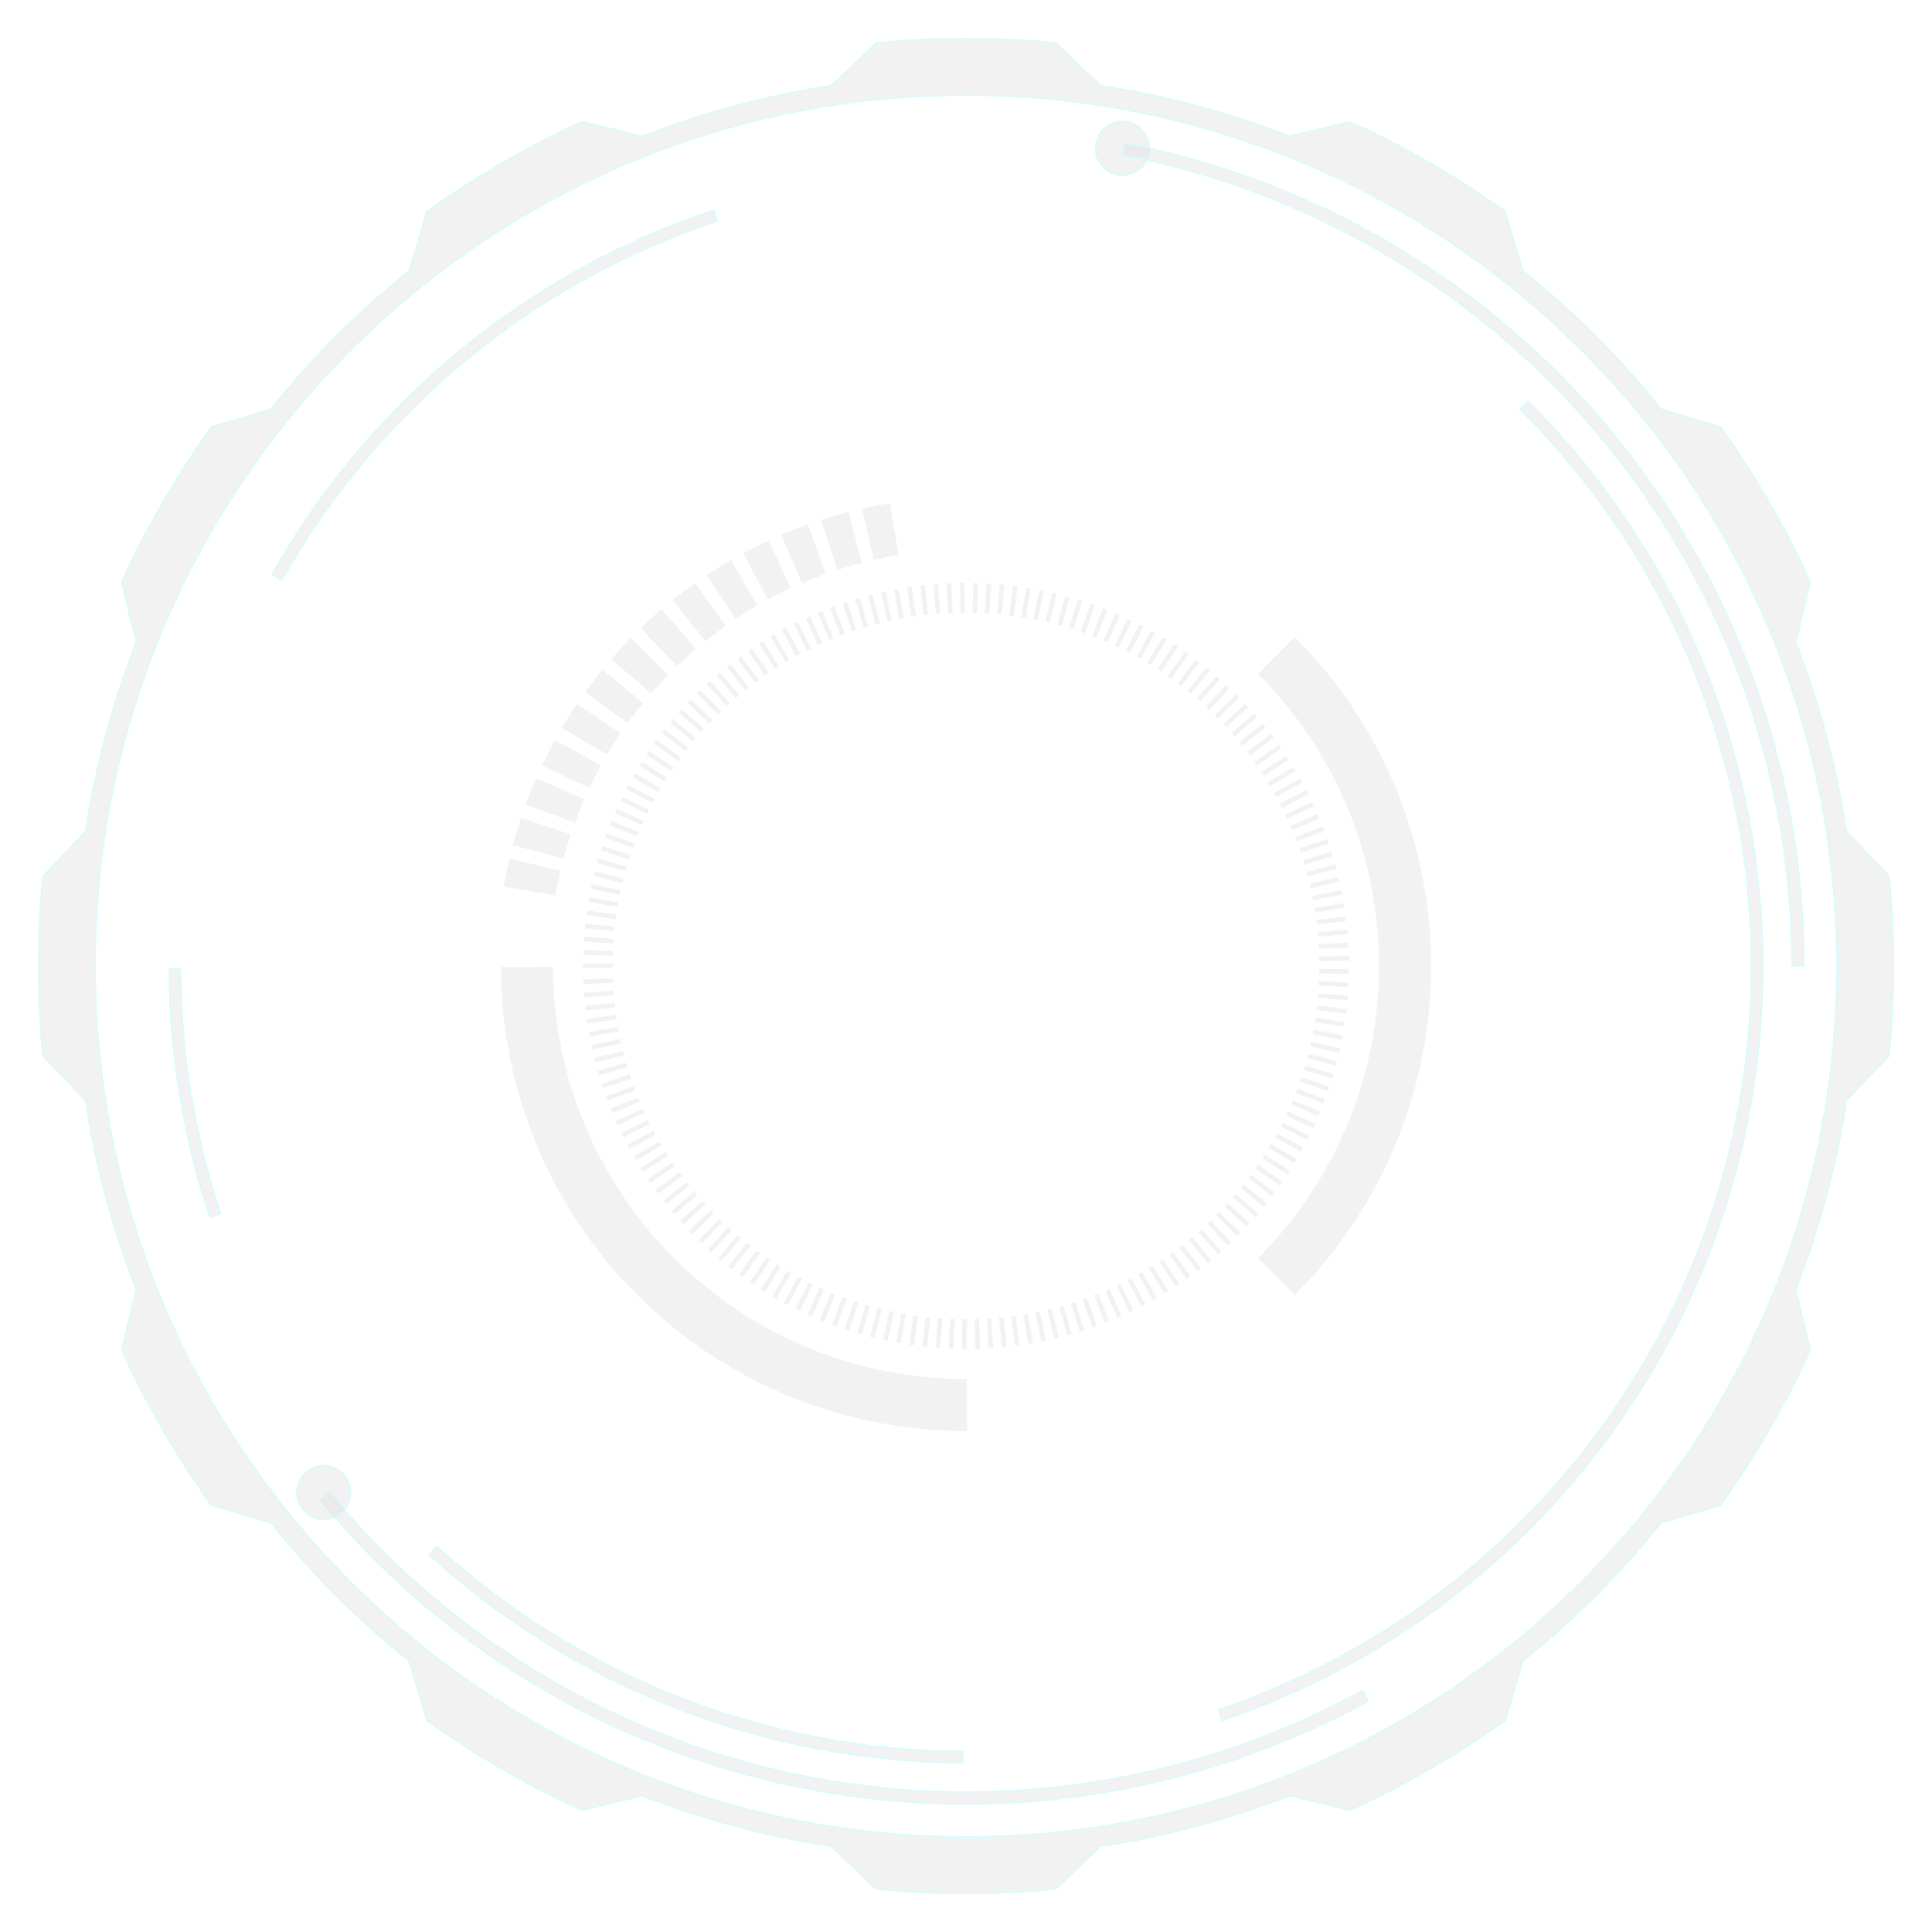
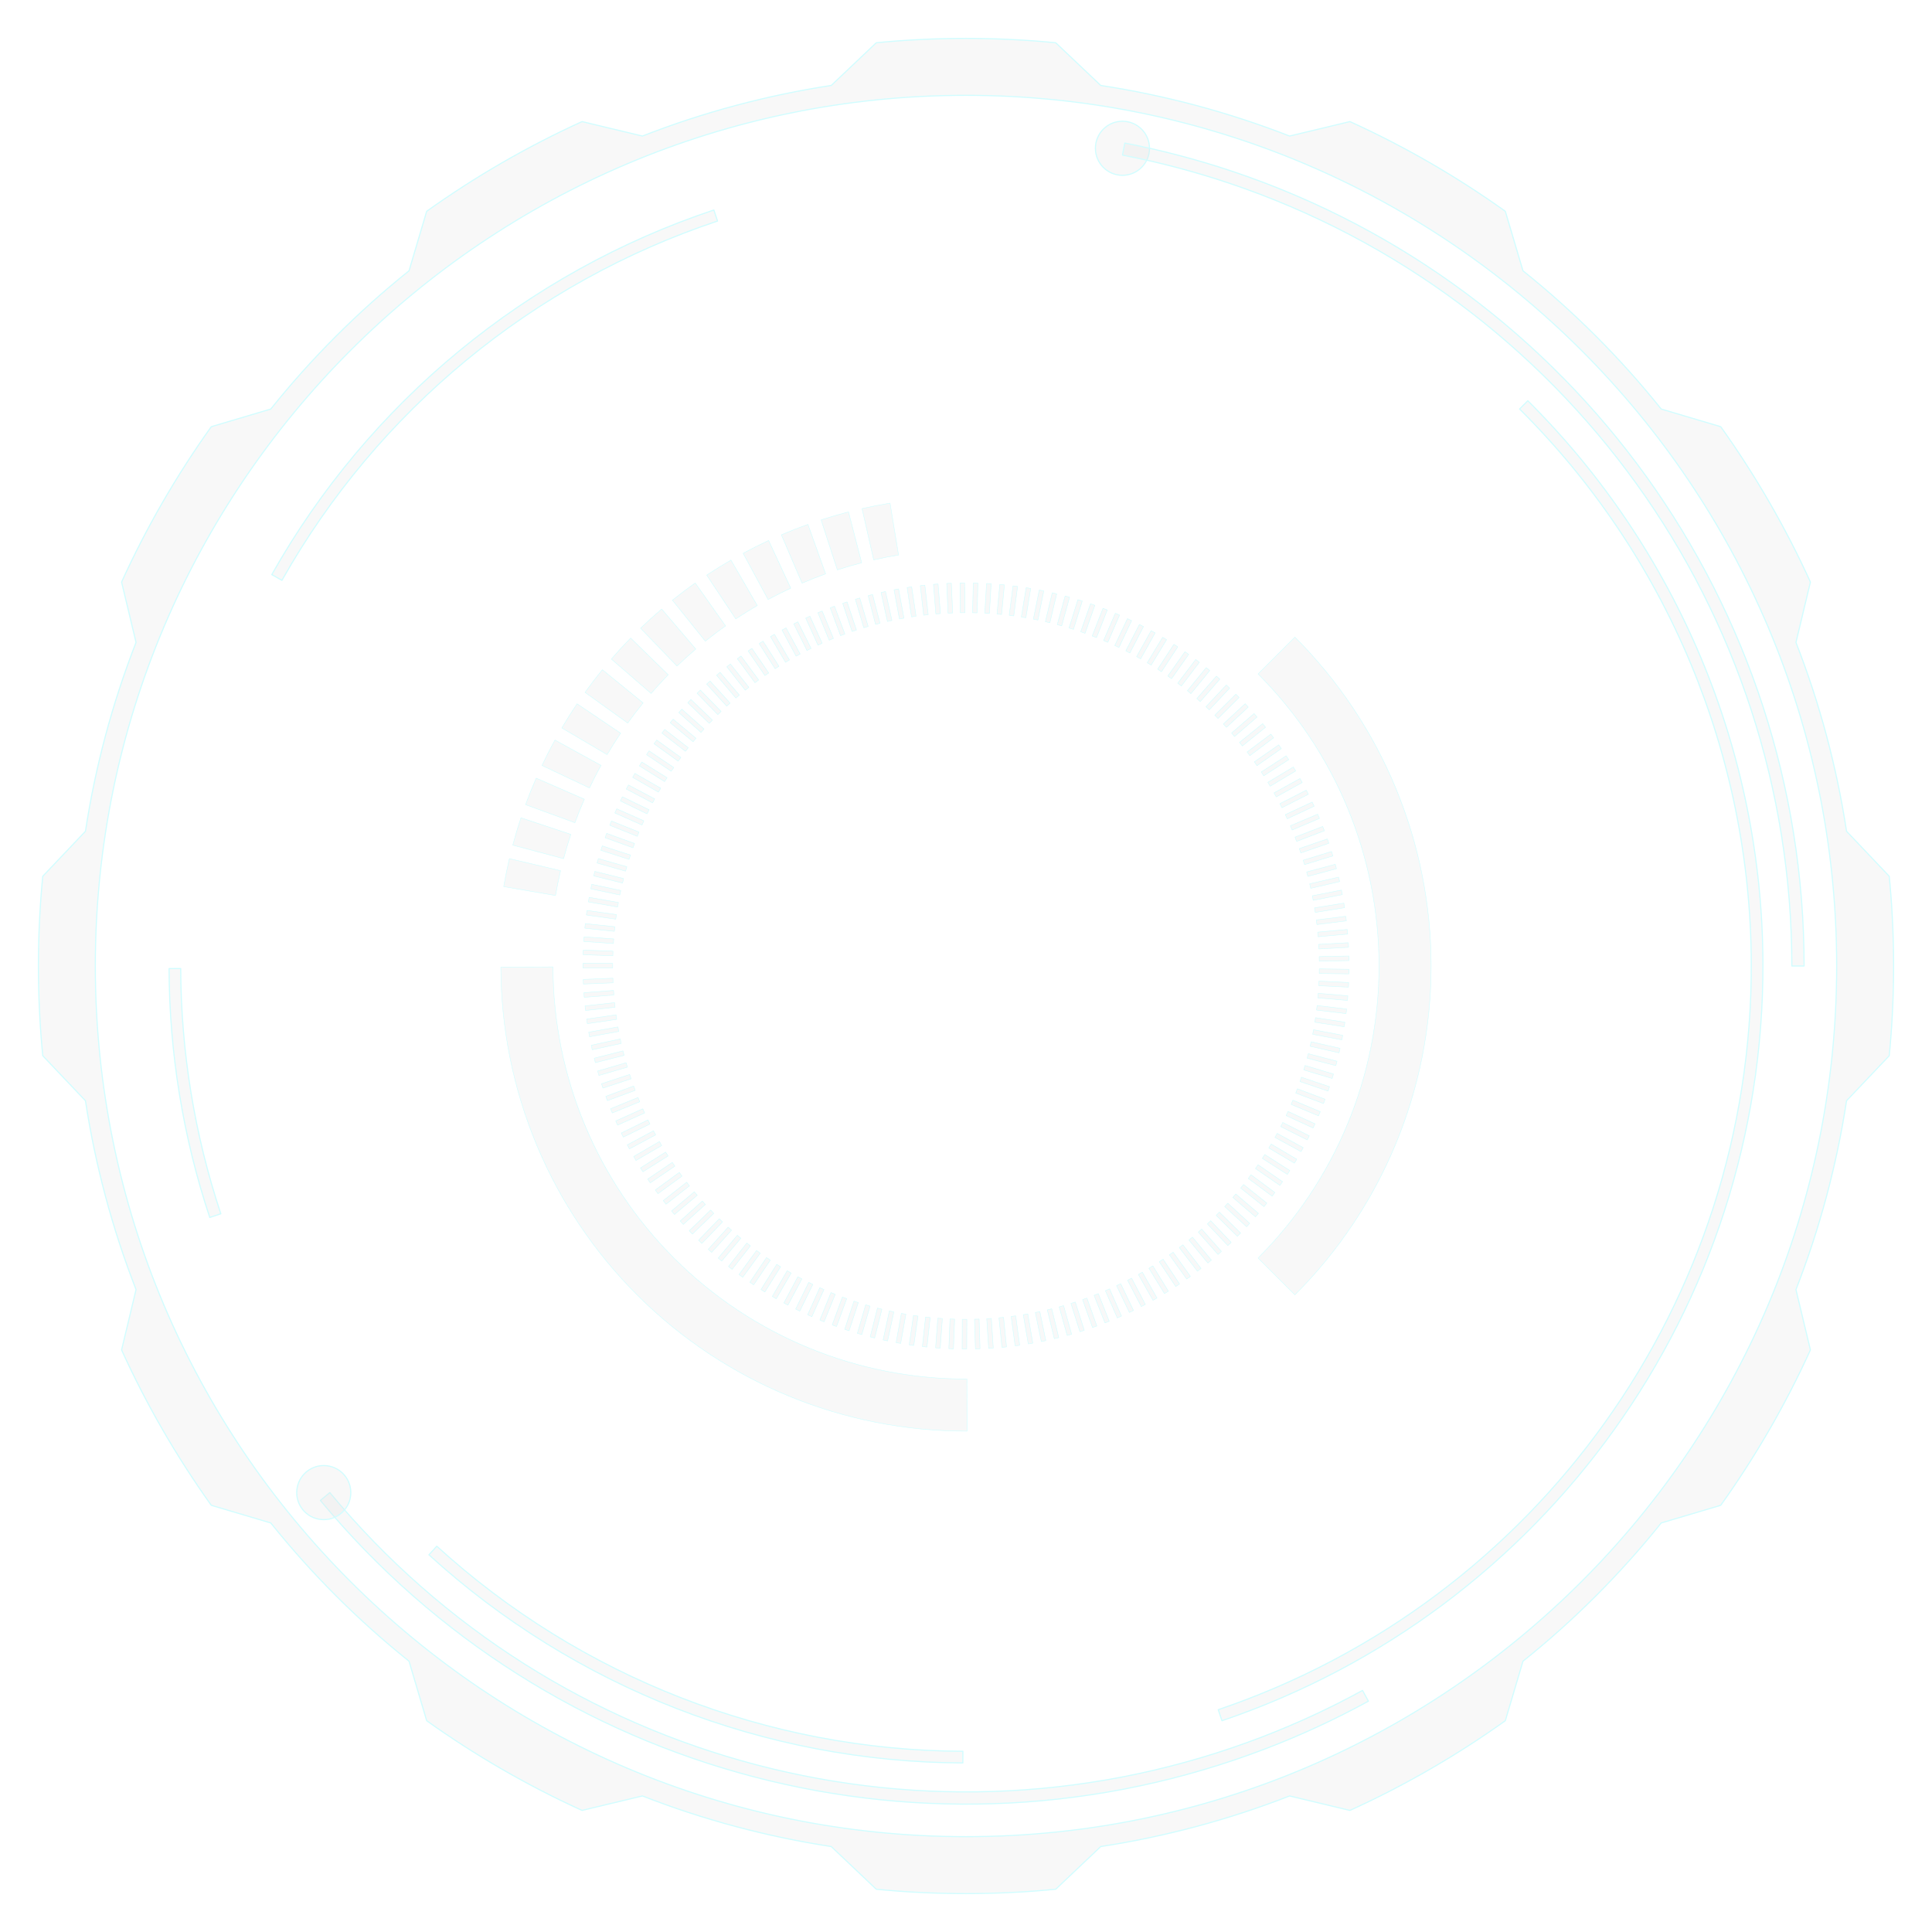
- <svg xmlns="http://www.w3.org/2000/svg" xmlns:xlink="http://www.w3.org/1999/xlink" width="100%" height="100%" viewBox="0 0 4000 4000" version="1.1" style="fill-rule:evenodd;clip-rule:evenodd;stroke-linecap:round;stroke-linejoin:round;stroke-miterlimit:1.5;fill:#E0E0DF;fill-opacity:0.4;stroke:#light;">
+ <svg xmlns="http://www.w3.org/2000/svg" xmlns:xlink="http://www.w3.org/1999/xlink" width="100%" height="100%" viewBox="0 0 4000 4000" version="1.1" style="fill-rule:evenodd;clip-rule:evenodd;stroke-linecap:round;stroke-linejoin:round;stroke-miterlimit:1.5;fill:#E0E0DF;fill-opacity:0.2;stroke:#D1FDFF;">
  <use xlink:href="#_Image1" x="456.996" y="457.124" width="3085.98px" height="3086.04px" transform="matrix(0.999993,0,0,0.99969,0,0)" />
  <path d="M2529.93,3562.59c671.354,-227.681 1122.24,-858.75 1120.06,-1567.66c-1.345,-437.606 -176.473,-856.753 -486.858,-1165.24l-17.011,17.115c305.845,303.971 478.412,716.989 479.738,1148.19c2.147,698.539 -442.145,1320.38 -1103.68,1544.73l7.75,22.853Z" style="stroke:#D1FDFF;stroke-width:2.33px;" />
  <path d="M1477.96,434.76c-388.13,129.45 -714.322,398.487 -915.263,754.893l21.021,11.851c198.002,-351.193 519.423,-616.296 901.877,-743.852l-7.635,-22.892Z" style="stroke:#D1FDFF;stroke-width:2.33px;" />
  <path d="M888.071,3219.06c302.289,275.724 696.238,429.302 1105.38,430.925l0.096,-24.131c-403.161,-1.6 -791.349,-152.931 -1089.22,-424.622l-16.262,17.828Z" style="stroke:#D1FDFF;stroke-width:2.33px;" />
  <path d="M350.009,2005.3c0.563,175.162 29.014,349.117 84.284,515.331l22.898,-7.615c-54.462,-163.783 -82.496,-335.193 -83.051,-507.793l-24.131,0.077Z" style="stroke:#D1FDFF;stroke-width:2.33px;" />
  <path d="M663.312,3106.45c475.376,574.298 1264.46,780.759 1960.19,512.875c71.968,-27.711 142.009,-60.189 209.657,-97.218l-12.185,-22.26c-66.658,36.487 -135.675,68.49 -206.591,95.795c-685.554,263.966 -1463.1,60.525 -1931.52,-505.374l-19.55,16.182Z" style="stroke:#D1FDFF;stroke-width:2.33px;" />
  <circle cx="2323.91" cy="307" r="56" style="stroke:#D1FDFF;stroke-width:2.33px;" />
  <circle cx="670.312" cy="3090.26" r="56" style="stroke:#D1FDFF;stroke-width:2.33px;" />
  <path d="M2185.74,88.503c-123.536,-12.004 -247.944,-12.004 -371.48,-0l-93.233,88.401c-133.775,20.471 -264.89,55.603 -390.977,104.762l-124.943,-29.941c-112.987,51.372 -220.728,113.576 -321.711,185.74l-36.541,123.174c-105.618,84.615 -201.601,180.598 -286.216,286.216l-123.174,36.541c-72.164,100.983 -134.368,208.724 -185.74,321.711l29.941,124.943c-49.159,126.087 -84.291,257.202 -104.762,390.977l-88.401,93.233c-12.004,123.536 -12.004,247.944 -0,371.48l88.401,93.233c20.471,133.775 55.603,264.89 104.762,390.977l-29.941,124.943c51.372,112.987 113.576,220.728 185.74,321.711l123.174,36.541c84.615,105.618 180.598,201.601 286.216,286.216l36.541,123.174c100.983,72.164 208.724,134.368 321.711,185.74l124.943,-29.941c126.087,49.159 257.202,84.291 390.977,104.762l93.233,88.401c123.536,12.004 247.944,12.004 371.48,0l93.233,-88.401c133.775,-20.471 264.89,-55.603 390.977,-104.762l124.943,29.941c112.987,-51.372 220.728,-113.576 321.711,-185.74l36.541,-123.174c105.618,-84.615 201.601,-180.598 286.216,-286.216l123.174,-36.541c72.164,-100.983 134.368,-208.724 185.74,-321.711l-29.941,-124.943c49.159,-126.087 84.291,-257.202 104.762,-390.977l88.401,-93.233c12.004,-123.536 12.004,-247.944 0,-371.48l-88.401,-93.233c-20.471,-133.775 -55.603,-264.89 -104.762,-390.977l29.941,-124.943c-51.372,-112.987 -113.576,-220.728 -185.74,-321.711l-123.174,-36.541c-84.615,-105.618 -180.598,-201.601 -286.216,-286.216l-36.541,-123.174c-100.983,-72.164 -208.724,-134.368 -321.711,-185.74l-124.943,29.941c-126.087,-49.159 -257.202,-84.291 -390.977,-104.762l-93.233,-88.401Zm-185.74,108.872c994.896,-0 1802.62,807.729 1802.62,1802.62c0,994.896 -807.729,1802.62 -1802.62,1802.62c-994.896,0 -1802.62,-807.729 -1802.62,-1802.62c-0,-994.896 807.729,-1802.62 1802.62,-1802.62Z" style="stroke:#D1FDFF;stroke-width:2.33px;" />
  <path d="M3735.21,1999.97c-0.013,-745.52 -476.234,-1407.71 -1183,-1644.97c-73.11,-24.543 -147.774,-44.184 -223.497,-58.793l-4.808,24.918c74.616,14.395 148.188,33.75 220.229,57.933c696.424,233.785 1165.68,886.291 1165.69,1620.91l25.378,-0Z" style="stroke:#D1FDFF;stroke-width:2.33px;" />
  <path d="M2680.93,2680.94c180.597,-180.598 282.056,-425.541 282.056,-680.944c-0,-255.403 -101.459,-500.346 -282.056,-680.944l-76.299,76.299c160.362,160.362 250.453,377.859 250.453,604.645c-0,226.786 -90.091,444.283 -250.453,604.645l76.299,76.299Z" />
  <path d="M1036.98,2002.16c0.573,255.403 102.58,500.118 283.582,680.31c181.002,180.193 426.171,281.102 681.574,280.53l-0.242,-107.902c-226.785,0.508 -444.484,-89.095 -605.205,-249.097c-160.721,-160.002 -251.298,-377.297 -251.807,-604.082l-107.902,0.241Z" />
  <path d="M1054.64,1777.73c-4.508,19.172 -8.432,38.477 -11.765,57.887l107.242,18.419c2.96,-17.235 6.444,-34.377 10.447,-51.4l-105.924,-24.906Zm23.974,-84.579c-6.223,18.685 -11.876,37.556 -16.952,56.585l105.137,28.042c4.507,-16.897 9.527,-33.653 15.053,-50.245l-103.238,-34.382Zm31.525,-82.066c-7.887,18.047 -15.224,36.329 -21.999,54.821l102.17,37.435c6.016,-16.42 12.531,-32.654 19.534,-48.678l-99.705,-43.578Zm38.817,-78.877c-9.487,17.259 -18.446,34.802 -26.867,52.606l98.367,46.521c7.476,-15.809 15.432,-31.387 23.856,-46.712l-95.356,-52.415Zm45.792,-75.045c-11.009,16.331 -21.519,32.992 -31.515,49.962l93.757,55.226c8.875,-15.068 18.207,-29.863 27.983,-44.364l-90.225,-60.824Zm52.39,-70.596c-12.441,15.268 -24.414,30.911 -35.903,46.907l88.377,63.479c10.202,-14.204 20.834,-28.094 31.881,-41.651l-84.355,-68.735Zm58.56,-65.568c-13.771,14.08 -27.109,28.576 -39.998,43.467l82.275,71.211c11.444,-13.223 23.289,-26.095 35.516,-38.597l-77.793,-76.081Zm64.249,-60.005c-14.987,12.778 -29.582,26.008 -43.765,39.673l75.498,78.359c12.594,-12.134 25.554,-23.882 38.862,-35.227l-70.595,-82.805Zm69.413,-53.948c-16.081,11.37 -31.813,23.226 -47.174,35.552l68.103,84.866c13.639,-10.945 27.608,-21.473 41.888,-31.569l-62.817,-88.849Zm74.007,-47.45c-17.044,9.869 -33.783,20.254 -50.196,31.141l60.149,90.676c14.573,-9.667 29.437,-18.888 44.571,-27.651l-54.524,-94.166Zm77.995,-40.563c-17.867,8.287 -35.477,17.116 -52.806,26.474l51.702,95.745c15.387,-8.31 31.024,-16.149 46.889,-23.508l-45.785,-98.711Zm81.343,-33.343c-18.543,6.637 -36.879,13.837 -54.984,21.59l42.832,100.028c16.076,-6.884 32.358,-13.277 48.823,-19.171l-36.671,-102.447Zm84.025,-25.85c-19.067,4.933 -37.979,10.445 -56.711,16.528l33.611,103.492c16.633,-5.402 33.426,-10.296 50.356,-14.677l-27.256,-105.343Zm86.019,-18.146c-19.435,3.188 -38.768,6.968 -57.973,11.332l24.114,106.107c17.053,-3.875 34.22,-7.231 51.477,-10.063l-17.618,-107.376Z" />
  <path d="M1992.26,2731.46c2.577,0.027 5.158,0.04 7.742,0.04c0.606,0 1.211,-0.001 1.766,-0.002l-0.251,61.527l-9.508,-0.039l0.251,-61.526Zm34.866,-0.455l1.882,61.49l-9.504,0.291l-1.882,-61.495c3.165,-0.075 6.325,-0.17 9.504,-0.286Zm-60.219,-0.242c3.159,0.141 6.327,0.262 9.501,0.363l-2.383,61.475l-9.501,-0.368l2.383,-61.47Zm85.545,-1.118l4.012,61.368l-9.488,0.62l-4.012,-61.376c3.185,-0.185 6.365,-0.39 9.488,-0.612Zm-110.86,-0.448c3.156,0.25 6.318,0.48 9.483,0.689l-4.511,61.338l-9.483,-0.697l4.511,-61.33Zm136.125,-1.785l6.134,61.168l-9.46,0.949l-6.135,-61.178c3.16,-0.293 6.314,-0.606 9.461,-0.939Zm-161.371,-0.653c3.146,0.359 6.298,0.698 9.453,1.016l-6.632,61.122l-9.453,-1.026l6.632,-61.112Zm186.545,-2.452l8.247,60.892l-9.422,1.276l-8.248,-60.902c3.165,-0.404 6.323,-0.829 9.423,-1.266Zm-211.693,-0.859c3.13,0.468 6.265,0.915 9.413,1.343l-8.744,60.829l-9.411,-1.352l8.742,-60.82Zm236.745,-3.12l10.349,60.546l-9.372,1.602l-10.351,-60.554c3.127,-0.511 6.247,-1.041 9.374,-1.594Zm-261.763,-1.064c3.111,0.577 6.229,1.133 9.36,1.67l-10.843,60.466l-9.358,-1.678l10.841,-60.458Zm286.661,-3.784l12.438,60.13l-9.311,1.926l-12.439,-60.137c3.117,-0.622 6.226,-1.263 9.312,-1.919Zm-311.519,-1.269c3.094,0.685 6.195,1.351 9.296,1.996l-12.928,60.033l-9.295,-2.002l12.927,-60.027Zm336.234,-4.446l14.511,59.649l-9.238,2.248l-14.513,-59.654c3.099,-0.731 6.189,-1.482 9.24,-2.243Zm-360.901,-1.472c3.066,0.792 6.138,1.565 9.221,2.319l-14.998,59.535l-9.22,-2.323l14.997,-59.531Zm385.401,-5.104l16.569,59.104l-9.155,2.567l-16.569,-59.106c3.071,-0.838 6.134,-1.696 9.155,-2.565Zm-409.846,-1.673c3.036,0.899 6.08,1.779 9.134,2.64l-17.051,58.972l-9.134,-2.641l17.051,-58.971Zm434.102,-5.755l18.608,58.495l-9.061,2.882l-18.607,-58.493c3.037,-0.945 6.065,-1.909 9.06,-2.884Zm-458.295,-1.873c3.004,1.005 6.016,1.991 9.036,2.958l-19.085,58.346l-9.037,-2.956l19.086,-58.348Zm482.276,-6.398l20.627,57.822l-8.955,3.194l-20.626,-57.818c2.995,-1.048 5.982,-2.114 8.954,-3.198Zm-506.188,-2.07c2.965,1.108 5.938,2.198 8.927,3.272l-21.099,57.655l-8.928,-3.267l21.1,-57.66Zm529.865,-7.034l22.624,57.085l-8.839,3.504l-22.622,-57.08c2.947,-1.148 5.884,-2.315 8.837,-3.509Zm-553.466,-2.265c2.929,1.214 5.868,2.409 8.808,3.582l-23.091,56.903l-8.81,-3.575l23.093,-56.91Zm576.81,-7.66l24.598,56.286l-8.712,3.808l-24.595,-56.279c2.917,-1.254 5.823,-2.528 8.709,-3.815Zm-600.072,-2.456c2.879,1.313 5.769,2.607 8.678,3.887l-25.058,56.087l-8.681,-3.878l25.061,-56.096Zm623.056,-8.276l26.545,55.423l-8.575,4.107l-26.541,-55.413c2.877,-1.359 5.744,-2.736 8.571,-4.117Zm-645.95,-2.644c2.835,1.414 5.681,2.809 8.537,4.187l-26.998,55.208l-8.542,-4.177l27.003,-55.218Zm668.545,-8.881l28.465,54.495l-8.428,4.402l-28.459,-54.485c2.828,-1.458 5.645,-2.934 8.422,-4.412Zm-691.045,-2.828c2.786,1.512 5.582,3.006 8.386,4.481l-28.909,54.264l-8.391,-4.47l28.914,-54.275Zm713.225,-9.474l30.352,53.502l-8.27,4.691l-30.346,-53.491c2.771,-1.553 5.532,-3.123 8.264,-4.702Zm-735.303,-3.009c2.727,1.605 5.465,3.192 8.225,4.769l-30.789,53.257l-8.231,-4.759l30.795,-53.267Zm757.043,-10.055l32.204,52.444l-8.102,4.976l-32.198,-52.435c2.706,-1.642 5.401,-3.302 8.096,-4.985Zm-778.675,-3.186c2.674,1.701 5.359,3.385 8.055,5.052l-32.633,52.184l-8.061,-5.041l32.639,-52.195Zm799.948,-10.622l34.02,51.321l-7.925,5.254l-34.014,-51.312c2.653,-1.739 5.294,-3.493 7.919,-5.263Zm-821.107,-3.358c2.609,1.79 5.23,3.563 7.875,5.327l-34.44,51.047l-7.882,-5.318l34.447,-51.056Zm841.889,-11.176l35.795,50.133l-7.738,5.525l-35.789,-50.126c2.59,-1.827 5.168,-3.672 7.732,-5.532Zm-862.552,-3.527c2.548,1.881 5.11,3.746 7.687,5.596l-36.206,49.845l-7.693,-5.587l36.212,-49.854Zm882.82,-11.716l37.526,48.881l-7.542,5.79l-37.521,-48.875c2.519,-1.911 5.024,-3.838 7.537,-5.796Zm-902.963,-3.69c2.483,1.967 4.978,3.919 7.489,5.857l-37.927,48.58l-7.494,-5.851l37.932,-48.586Zm922.692,-12.242l39.21,47.566l-7.337,6.047l-39.205,-47.56c2.454,-2 4.895,-4.014 7.332,-6.053Zm-942.291,-3.849c2.412,2.05 4.837,4.086 7.283,6.112l-39.601,47.251l-7.287,-6.107l39.605,-47.256Zm961.46,-12.752l40.844,46.187l-7.123,6.299l-40.841,-46.185c2.38,-2.078 4.745,-4.172 7.12,-6.301Zm-980.493,-4.004c2.341,2.133 4.695,4.251 7.069,6.359l-41.226,45.861l-7.071,-6.356l41.228,-45.864Zm999.078,-13.248l42.425,44.749l-6.899,6.542l-42.424,-44.748c2.31,-2.163 4.606,-4.34 6.898,-6.543Zm-1017.52,-4.153c2.269,2.215 4.551,4.415 6.846,6.598l-42.796,44.411l-6.847,-6.598l42.797,-44.411Zm1035.5,-13.727l43.951,43.252l-6.669,6.777l-43.951,-43.252c2.243,-2.251 4.472,-4.515 6.669,-6.777Zm-1053.34,-4.298c2.185,2.285 4.384,4.556 6.615,6.83l-44.312,42.901l-6.613,-6.831l44.31,-42.9Zm1070.69,-14.19l45.42,41.697l-6.43,7.004l-45.422,-41.699c2.164,-2.326 4.313,-4.666 6.432,-7.002Zm-1087.9,-4.438c2.104,2.358 4.223,4.703 6.375,7.053l-45.768,41.336l-6.373,-7.056l45.766,-41.333Zm1104.61,-14.637l46.828,40.09l-6.184,7.222l-46.832,-40.093c2.074,-2.388 4.133,-4.79 6.188,-7.219Zm-1121.16,-4.573c2.026,2.436 4.069,4.858 6.129,7.269l-47.165,39.717l-6.125,-7.273l47.161,-39.713Zm1137.2,-15.067l48.175,38.431l-5.929,7.433l-48.181,-38.436c1.994,-2.463 3.973,-4.94 5.935,-7.428Zm-1153.08,-4.702c1.941,2.504 3.898,4.994 5.874,7.476l-48.499,38.048l-5.869,-7.481l48.494,-38.043Zm1168.44,-15.479l49.46,36.724l-5.668,7.633l-49.468,-36.729c1.912,-2.534 3.807,-5.082 5.676,-7.628Zm-1183.63,-4.826c1.86,2.579 3.737,5.144 5.613,7.674l-49.771,36.33l-5.606,-7.679l49.764,-36.325Zm1198.28,-15.874l50.68,34.971l-5.4,7.826l-50.689,-34.977c1.816,-2.589 3.615,-5.19 5.409,-7.82Zm-1212.77,-4.944c1.759,2.625 3.535,5.238 5.345,7.864l-50.979,34.567l-5.336,-7.869l50.97,-34.562Zm1226.69,-16.25l51.836,33.177l-5.125,8.008l-51.847,-33.184c1.731,-2.659 3.446,-5.33 5.136,-8.001Zm-1240.45,-5.057c1.678,2.702 3.374,5.391 5.069,8.044l-52.121,32.764l-5.06,-8.05l52.112,-32.758Zm1253.63,-16.608l52.928,31.344l-4.845,8.181l-52.939,-31.35c1.633,-2.708 3.248,-5.428 4.856,-8.175Zm-1266.64,-5.163c1.578,2.748 3.173,5.484 4.788,8.214l-53.199,30.922l-4.778,-8.221l53.189,-30.915Zm1279.07,-16.947l53.956,29.475l-4.559,8.344l-53.965,-29.481c1.538,-2.764 3.058,-5.539 4.568,-8.338Zm-1291.32,-5.264c1.485,2.807 2.988,5.604 4.5,8.376l-54.211,29.044l-4.49,-8.381l54.201,-29.039Zm1302.97,-17.266l54.918,27.574l-4.266,8.497l-54.928,-27.579c1.445,-2.823 2.872,-5.657 4.276,-8.492Zm-1314.44,-5.357c1.386,2.857 2.79,5.705 4.206,8.527l-55.159,27.133l-4.197,-8.531l55.15,-27.129Zm1325.3,-17.565l55.817,25.642l-3.97,8.64l-55.825,-25.646c1.345,-2.87 2.671,-5.75 3.978,-8.636Zm-1335.97,-5.445c1.284,2.9 2.586,5.789 3.907,8.668l-56.042,25.194l-3.899,-8.672l56.034,-25.19Zm1346.03,-17.842l56.652,23.683l-3.668,8.772l-56.658,-23.686c1.243,-2.912 2.467,-5.834 3.674,-8.769Zm-1355.89,-5.527c1.178,2.933 2.375,5.856 3.602,8.799l-56.86,23.228l-3.596,-8.802l56.854,-23.225Zm1365.13,-18.098l57.423,21.699l-3.361,8.894l-57.428,-21.701c1.141,-2.956 2.263,-5.922 3.366,-8.892Zm-1374.18,-5.601c1.079,2.984 2.178,5.959 3.293,8.919l-57.616,21.237l-3.288,-8.921l57.611,-21.235Zm1382.59,-18.332l58.132,19.692l-3.051,9.005l-58.135,-19.693c1.036,-2.991 2.054,-5.991 3.054,-9.004Zm-1390.8,-5.67c0.977,3.028 1.974,6.048 2.979,9.029l-58.307,19.224l-2.977,-9.03l58.305,-19.223Zm1398.36,-18.543l58.777,17.664l-2.736,9.106l-58.778,-17.665c0.932,-3.027 1.844,-6.064 2.737,-9.105Zm-1405.73,-5.731c0.872,3.065 1.763,6.122 2.661,9.128l-58.936,17.19l-2.662,-9.128l58.937,-17.19Zm1412.44,-18.732l59.36,15.618l-2.42,9.195l-59.357,-15.617c0.824,-3.055 1.629,-6.117 2.417,-9.196Zm-1418.96,-5.784c0.765,3.094 1.549,6.18 2.341,9.215l-59.501,15.138l-2.344,-9.215l59.504,-15.138Zm1424.81,-18.898l59.878,13.553l-2.099,9.273l-59.872,-13.552c0.717,-3.082 1.414,-6.172 2.093,-9.274Zm-1430.46,-5.831c0.654,3.114 1.329,6.222 2.017,9.291l-60.001,13.069l-2.024,-9.291l60.008,-13.069Zm1435.46,-19.041l60.33,11.473l-1.776,9.341l-60.323,-11.472c0.61,-3.108 1.2,-6.223 1.769,-9.342Zm-1440.24,-5.87c0.545,3.128 1.109,6.249 1.693,9.356l-60.436,10.984l-1.701,-9.355l60.444,-10.985Zm1444.36,-19.159l60.715,9.378l-1.451,9.397l-60.706,-9.377c0.501,-3.127 0.982,-6.26 1.442,-9.398Zm-1448.28,-5.902c0.433,3.132 0.887,6.258 1.365,9.409l-60.803,8.885l-1.375,-9.407l60.813,-8.887Zm1451.53,-19.254l61.029,7.27l-1.124,9.441l-61.02,-7.269c0.391,-3.141 0.763,-6.287 1.115,-9.442Zm-1454.57,-5.928c0.327,3.166 0.675,6.326 1.039,9.452l-61.101,6.774l-1.048,-9.45l61.11,-6.776Zm1456.94,-19.326l61.269,5.153l-0.796,9.475l-61.261,-5.152c0.282,-3.155 0.545,-6.314 0.788,-9.476Zm-1459.11,-5.944c0.216,3.155 0.452,6.304 0.711,9.481l-61.324,4.655l-0.719,-9.481l61.332,-4.655Zm1460.62,-19.375l61.432,3.027l-0.468,9.496l-61.425,-3.026c0.174,-3.158 0.328,-6.324 0.461,-9.497Zm-1461.91,-5.955c0.109,3.176 0.237,6.346 0.385,9.5l-61.47,2.527l-0.39,-9.5l61.475,-2.527Zm1462.55,-19.4l61.51,0.896l-0.139,9.506l-61.507,-0.895c0.065,-3.181 0.111,-6.346 0.136,-9.507Zm-1462.96,-11.267c-0.014,1.821 -0.02,3.596 -0.02,5.372c-0,1.373 0.004,2.744 0.012,4.136l-61.535,-0.052l0.008,-9.508l61.535,0.052Zm1462.73,-14.095l61.5,-1.237l0.192,9.506l-61.504,1.237c-0.042,-3.193 -0.105,-6.381 -0.188,-9.506Zm-1462.11,-11.259c-0.131,3.161 -0.242,6.329 -0.332,9.502l-61.491,-2.185l0.338,-9.502l61.485,2.185Zm1461.01,-14.08l61.404,-3.368l0.521,9.494l-61.411,3.368c-0.151,-3.176 -0.323,-6.347 -0.514,-9.494Zm-1459.53,-11.24c-0.239,3.157 -0.459,6.319 -0.658,9.485l-61.361,-4.314l0.667,-9.484l61.352,4.313Zm1457.56,-14.047l61.226,-5.493l0.85,9.47l-61.236,5.493c-0.26,-3.153 -0.539,-6.301 -0.84,-9.47Zm-1455.2,-11.207c-0.349,3.147 -0.678,6.3 -0.986,9.457l-61.15,-6.436l0.995,-9.456l61.141,6.435Zm1452.36,-13.998l60.973,-7.609l1.178,9.435l-60.984,7.61c-0.37,-3.161 -0.76,-6.316 -1.167,-9.436Zm-1449.13,-11.16c-0.457,3.132 -0.895,6.271 -1.312,9.417l-60.865,-8.548l1.322,-9.416l60.855,8.547Zm1445.42,-13.932l60.648,-9.714l1.504,9.388l-60.658,9.715c-0.476,-3.125 -0.973,-6.244 -1.494,-9.389Zm-1441.31,-11.099c-0.567,3.117 -1.114,6.241 -1.64,9.366l-60.507,-10.65l1.648,-9.364l60.499,10.648Zm1436.73,-13.85l60.255,-11.806l1.828,9.331l-60.262,11.807c-0.587,-3.117 -1.194,-6.227 -1.821,-9.332Zm-1431.76,-11.024c-0.675,3.094 -1.33,6.196 -1.966,9.303l-60.08,-12.736l1.971,-9.302l60.075,12.735Zm1426.3,-13.749l59.794,-13.885l2.15,9.262l-59.798,13.885c-0.697,-3.101 -1.414,-6.195 -2.146,-9.262Zm-1420.46,-10.937c-0.782,3.068 -1.545,6.143 -2.289,9.228l-59.588,-14.807l2.293,-9.227l59.584,14.806Zm1414.15,-13.632l59.267,-15.946l2.471,9.181l-59.27,15.947c-0.806,-3.077 -1.631,-6.146 -2.468,-9.182Zm-1407.45,-10.835c-0.889,3.039 -1.759,6.086 -2.61,9.143l-59.031,-16.862l2.612,-9.142l59.029,16.861Zm1400.28,-13.498l58.678,-17.991l2.787,9.09l-58.677,17.991c-0.912,-3.045 -1.844,-6.083 -2.788,-9.09Zm-1392.73,-10.72c-0.995,3.007 -1.972,6.023 -2.929,9.046l-58.409,-18.898l2.926,-9.046l58.412,18.898Zm1384.71,-13.347l58.024,-20.016l3.101,8.988l-58.022,20.015c-1.016,-3.006 -2.051,-6.003 -3.103,-8.987Zm-1376.32,-10.592c-1.1,2.971 -2.182,5.951 -3.243,8.938l-57.725,-20.914l3.238,-8.939l57.73,20.915Zm1367.47,-13.18l57.308,-22.021l3.41,8.876l-57.303,22.018c-1.117,-2.96 -2.253,-5.91 -3.415,-8.873Zm-1358.25,-10.451c-1.204,2.932 -2.39,5.875 -3.553,8.819l-56.978,-22.907l3.547,-8.822l56.984,22.91Zm1348.57,-12.997l56.528,-24.002l3.716,8.752l-56.52,23.998c-1.226,-2.932 -2.47,-5.854 -3.724,-8.748Zm-1338.53,-10.298c-1.305,2.889 -2.593,5.789 -3.858,8.69l-56.168,-24.877l3.85,-8.693l56.176,24.88Zm1328.04,-12.798l55.685,-25.957l4.017,8.618l-55.676,25.953c-1.319,-2.87 -2.656,-5.73 -4.026,-8.614Zm-1317.19,-10.132c-1.405,2.84 -2.791,5.69 -4.159,8.55l-55.294,-26.819l4.149,-8.555l55.304,26.824Zm1305.91,-12.583l54.777,-27.885l4.313,8.473l-54.767,27.88c-1.419,-2.825 -2.856,-5.64 -4.323,-8.468Zm-1294.27,-9.954c-1.504,2.792 -2.991,5.596 -4.454,8.4l-54.356,-28.733l4.444,-8.406l54.366,28.739Zm1282.2,-12.355l53.804,-29.782l4.604,8.319l-53.794,29.776c-1.515,-2.772 -3.048,-5.533 -4.614,-8.313Zm-1269.79,-9.764c-1.599,2.737 -3.18,5.485 -4.742,8.24l-53.354,-30.615l4.732,-8.247l53.364,30.622Zm1256.95,-12.111l52.766,-31.646l4.89,8.154l-52.756,31.64c-1.618,-2.732 -3.254,-5.451 -4.9,-8.148Zm-1243.78,-9.564c-1.689,2.675 -3.362,5.361 -5.025,8.072l-52.287,-32.464l5.015,-8.078l52.297,32.47Zm1230.2,-11.853l51.663,-33.473l5.17,7.98l-51.654,33.466c-1.703,-2.66 -3.423,-5.308 -5.179,-7.973Zm-1216.29,-9.352c-1.787,2.625 -3.558,5.261 -5.301,7.893l-51.156,-34.274l5.293,-7.898l51.164,34.279Zm1201.97,-11.581l50.496,-35.26l5.443,7.795l-50.487,35.254c-1.795,-2.6 -3.606,-5.189 -5.452,-7.789Zm-1187.33,-9.129c-1.871,2.553 -3.727,5.12 -5.57,7.705l-49.96,-36.043l5.563,-7.711l49.967,36.049Zm1172.3,-11.297l49.264,-37.004l5.71,7.602l-49.256,36.999c-1.893,-2.55 -3.802,-5.087 -5.718,-7.597Zm-1156.96,-8.895c-1.96,2.489 -3.904,4.991 -5.833,7.508l-48.7,-37.769l5.827,-7.513l48.706,37.774Zm1141.23,-10.999l47.968,-38.703l5.97,7.399l-47.961,38.699c-1.971,-2.471 -3.958,-4.93 -5.977,-7.395Zm-1125.21,-8.652c-2.045,2.421 -4.074,4.855 -6.089,7.302l-47.377,-39.447l6.084,-7.306l47.382,39.451Zm1108.81,-10.688l46.608,-40.353l6.224,7.188l-46.605,40.349c-2.066,-2.415 -4.148,-4.817 -6.227,-7.184Zm-1092.11,-8.399c-2.127,2.35 -4.24,4.713 -6.336,7.089l-45.992,-41.076l6.334,-7.091l45.994,41.078Zm1075.05,-10.365l45.188,-41.951l6.469,6.968l-45.186,41.949c-2.141,-2.334 -4.296,-4.654 -6.471,-6.966Zm-1057.71,-8.136c-2.211,2.279 -4.407,4.572 -6.577,6.867l-44.546,-42.651l6.576,-6.868l44.547,42.652Zm1040.02,-10.03l43.709,-43.494l6.706,6.74l-43.708,43.494c-2.218,-2.257 -4.45,-4.5 -6.707,-6.74Zm-1022.05,-7.863c-2.283,2.197 -4.552,4.409 -6.808,6.636l-43.042,-44.171l6.809,-6.635l43.041,44.17Zm1003.75,-9.683l42.172,-44.98l6.936,6.503l-42.174,44.982c-2.295,-2.182 -4.605,-4.349 -6.934,-6.505Zm-985.172,-7.581c-2.357,2.116 -4.7,4.248 -7.033,6.398l-41.482,-45.633l7.036,-6.396l41.479,45.631Zm966.272,-9.325l40.58,-46.407l7.157,6.258l-40.583,46.411c-2.376,-2.107 -4.766,-4.198 -7.154,-6.262Zm-947.116,-7.29c-2.435,2.04 -4.858,4.095 -7.249,6.152l-39.867,-47.035l7.252,-6.148l39.864,47.031Zm927.644,-8.955l38.937,-47.774l7.37,6.007l-38.941,47.779c-2.443,-2.02 -4.899,-4.025 -7.366,-6.012Zm-907.926,-6.991c-2.505,1.955 -4.997,3.927 -7.457,5.899l-38.202,-48.376l7.461,-5.892l38.198,48.369Zm887.906,-8.575l37.244,-49.077l7.574,5.748l-37.249,49.084c-2.507,-1.931 -5.026,-3.847 -7.569,-5.755Zm-867.65,-6.682c-2.563,1.861 -5.113,3.739 -7.656,5.638l-36.489,-49.652l7.661,-5.631l36.484,49.645Zm847.104,-8.183l35.505,-50.318l7.769,5.482l-35.511,50.326c-2.578,-1.849 -5.168,-3.681 -7.763,-5.49Zm-826.333,-6.367c-2.63,1.775 -5.247,3.566 -7.846,5.371l-34.731,-50.865l7.852,-5.362l34.725,50.856Zm805.285,-7.781l33.724,-51.494l7.954,5.209l-33.73,51.503c-2.642,-1.76 -5.297,-3.503 -7.948,-5.218Zm-784.023,-6.042c-2.686,1.682 -5.362,3.381 -8.027,5.096l-32.93,-52.013l8.033,-5.086l32.924,52.003Zm762.498,-7.37l31.902,-52.605l8.13,4.93l-31.909,52.615c-2.698,-1.665 -5.407,-3.312 -8.123,-4.94Zm-740.768,-5.709c-2.734,1.581 -5.456,3.18 -8.199,4.815l-31.092,-53.097l8.205,-4.804l31.086,53.086Zm718.789,-6.949l30.044,-53.653l8.296,4.646l-30.05,53.663c-2.752,-1.57 -5.516,-3.122 -8.29,-4.656Zm-696.618,-5.37c-2.794,1.49 -5.576,2.996 -8.361,4.528l-29.217,-54.115l8.366,-4.517l29.212,54.104Zm674.213,-6.518l28.152,-54.635l8.452,4.355l-28.157,54.645c-2.801,-1.47 -5.612,-2.923 -8.447,-4.365Zm-651.627,-5.023c-2.845,1.392 -5.679,2.801 -8.513,4.234l-27.31,-55.067l8.517,-4.225l27.306,55.058Zm628.821,-6.08l26.229,-55.553l8.598,4.059l-26.234,55.563c-2.855,-1.375 -5.721,-2.732 -8.593,-4.069Zm-605.846,-4.669c-2.887,1.29 -5.764,2.598 -8.655,3.935l-25.374,-55.956l8.66,-3.926l25.369,55.947Zm582.666,-5.632l24.279,-56.408l8.733,3.759l-24.282,56.415c-2.903,-1.275 -5.815,-2.531 -8.73,-3.766Zm-559.329,-4.309c-2.947,1.195 -5.885,2.409 -8.788,3.63l-23.409,-56.78l8.79,-3.624l23.407,56.774Zm535.803,-5.178l22.302,-57.199l8.859,3.454l-22.305,57.204c-2.944,-1.172 -5.897,-2.325 -8.856,-3.459Zm-512.133,-3.944c-2.972,1.086 -5.935,2.191 -8.909,3.322l-21.421,-57.541l8.911,-3.317l21.419,57.536Zm488.29,-4.716l20.302,-57.927l8.973,3.144l-20.304,57.931c-2.979,-1.068 -5.968,-2.116 -8.971,-3.148Zm-464.316,-3.573c-3.016,0.984 -6.024,1.988 -9.019,3.008l-19.41,-58.238l9.021,-3.006l19.408,58.236Zm440.184,-4.248l18.281,-58.593l9.076,2.832l-18.281,58.593c-3.015,-0.963 -6.04,-1.907 -9.076,-2.832Zm-415.934,-3.198c-3.053,0.879 -6.098,1.777 -9.119,2.691l-17.378,-58.872l9.119,-2.692l17.378,58.873Zm391.543,-3.775l16.24,-59.194l9.169,2.515l-16.239,59.192c-3.049,-0.857 -6.106,-1.695 -9.17,-2.513Zm-367.047,-2.819c-3.083,0.772 -6.157,1.564 -9.208,2.371l-15.327,-59.442l9.207,-2.374l15.328,59.445Zm342.428,-3.297l14.18,-59.732l9.251,2.196l-14.179,59.728c-3.074,-0.75 -6.155,-1.479 -9.252,-2.192Zm-317.718,-2.436c-3.104,0.663 -6.2,1.346 -9.285,2.048l-13.259,-59.949l9.283,-2.053l13.261,59.954Zm292.901,-2.816l12.104,-60.205l9.322,1.874l-12.103,60.198c-3.102,-0.642 -6.21,-1.264 -9.323,-1.867Zm-268.006,-2.051c-3.117,0.553 -6.228,1.126 -9.35,1.722l-11.177,-60.389l9.349,-1.731l11.178,60.398Zm243.021,-2.332l10.014,-60.611l9.381,1.549l-10.012,60.603c-3.12,-0.534 -6.246,-1.047 -9.383,-1.541Zm-217.972,-1.665c-3.157,0.447 -6.309,0.915 -9.404,1.396l-9.08,-60.763l9.403,-1.405l9.081,60.772Zm192.851,-1.847l7.91,-60.947l9.429,1.223l-7.909,60.938c-3.136,-0.424 -6.278,-0.828 -9.43,-1.214Zm-167.679,-1.278c-3.156,0.337 -6.306,0.693 -9.447,1.069l-6.971,-61.066l9.447,-1.078l6.971,61.075Zm142.452,-1.36l5.795,-61.211l9.465,0.896l-5.793,61.202c-3.149,-0.316 -6.303,-0.611 -9.467,-0.887Zm-117.188,-0.89c-3.183,0.228 -6.362,0.476 -9.479,0.741l-4.851,-61.296l9.478,-0.75l4.852,61.305Zm91.886,-0.875l3.67,-61.398l9.491,0.567l-3.67,61.39c-3.158,-0.206 -6.322,-0.393 -9.491,-0.559Zm-66.56,-0.504c-3.166,0.117 -6.328,0.255 -9.499,0.415l-2.724,-61.45l9.498,-0.421l2.725,61.456Zm41.213,-0.391l1.54,-61.503l9.505,0.238l-1.54,61.498c-3.165,-0.098 -6.333,-0.176 -9.505,-0.233Zm-15.855,-0.12c-3.181,0.009 -6.358,0.04 -9.508,0.09l-0.593,-61.52l9.508,-0.091l0.593,61.521Z" />
  <defs />
</svg>
